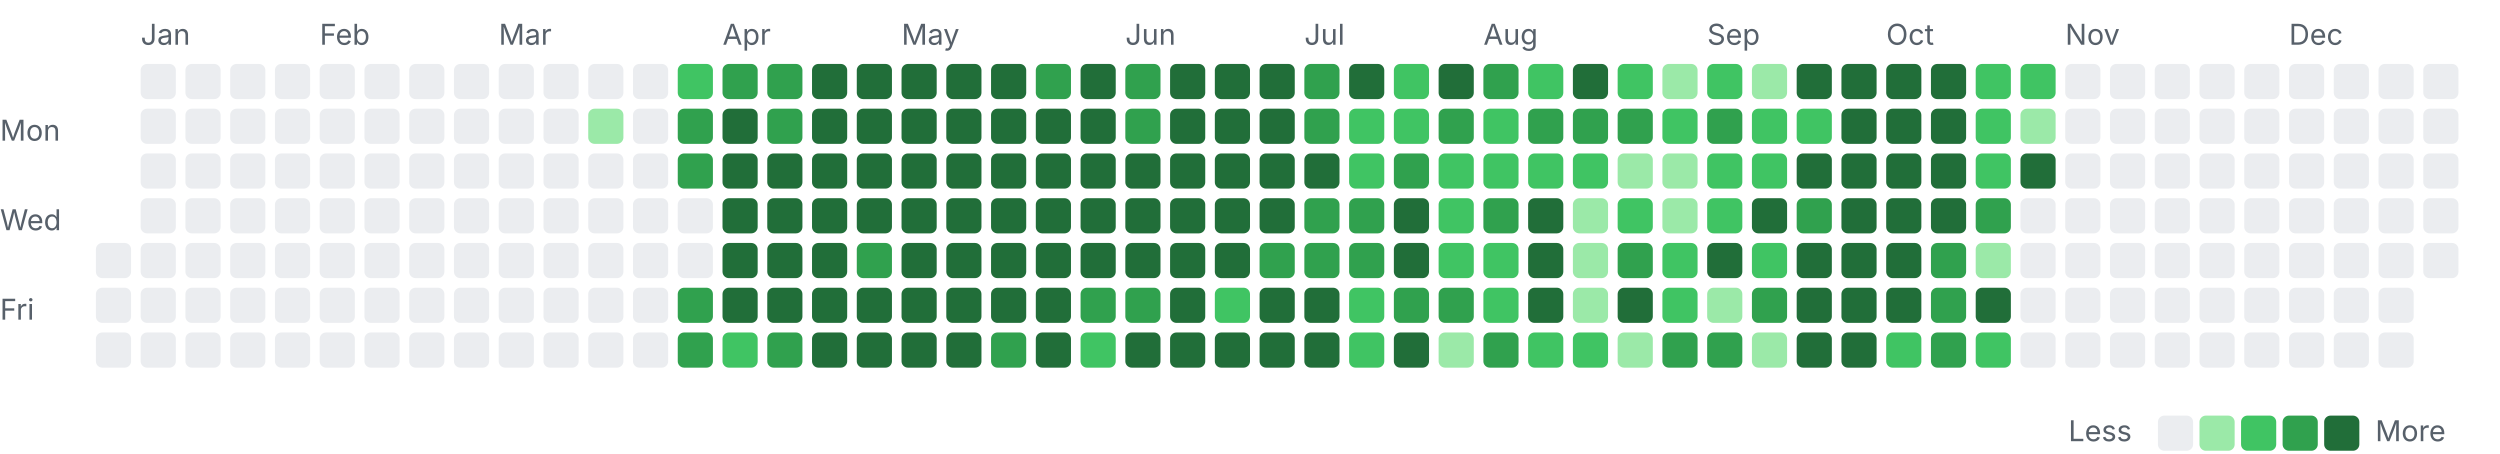
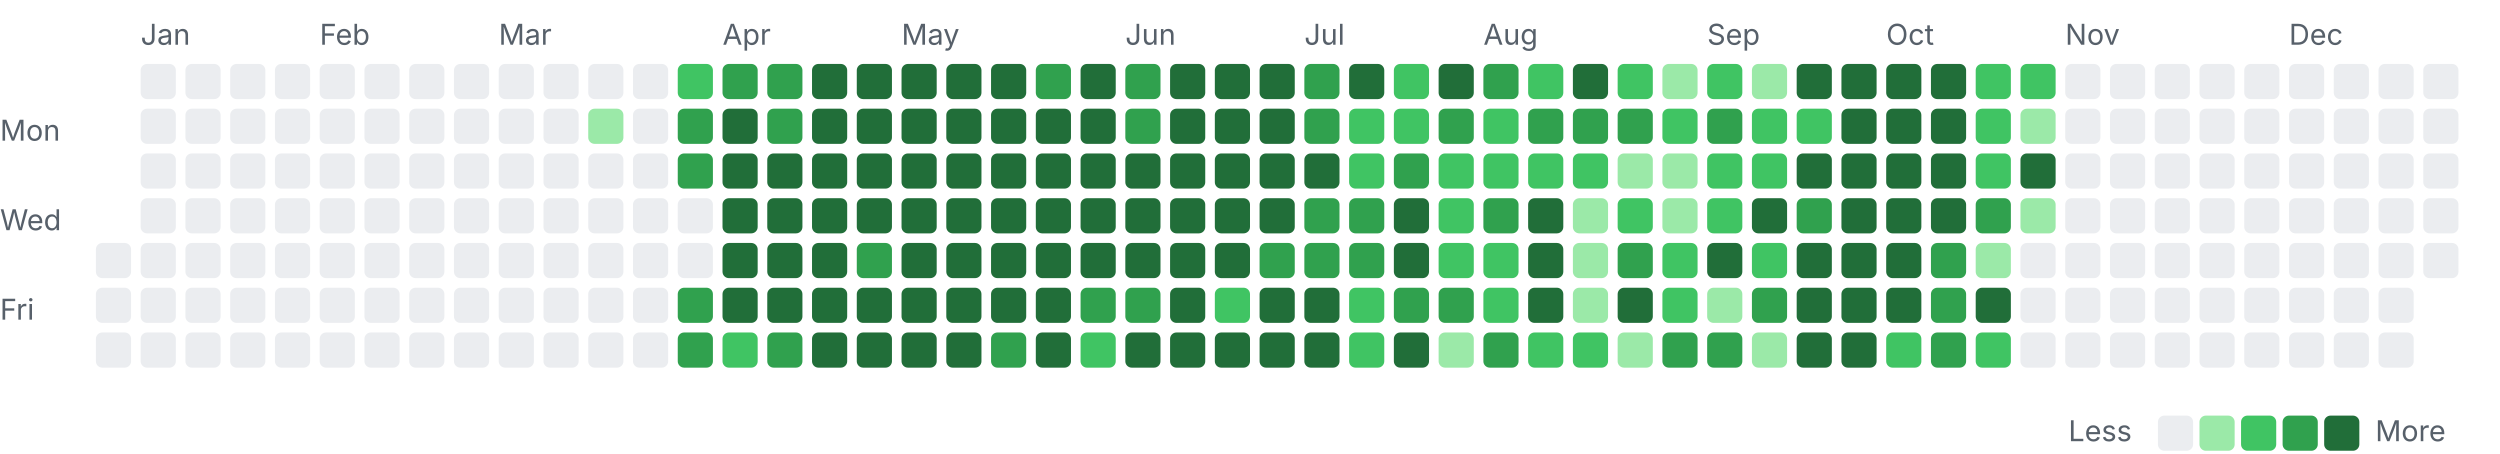
<svg xmlns="http://www.w3.org/2000/svg" width="782" height="142" viewBox="0 0 782 142">
  <style>.l0{fill:#ebedf0}.l1{fill:#9be9a8}.l2{fill:#40c463}.l3{fill:#30a14e}.l4{fill:#216e39} .lbl{fill:#57606a;font:9px -apple-system,Segoe UI,sans-serif}@media(prefers-color-scheme:dark){.l0{fill:#161b22}.l1{fill:#0e4429}.l2{fill:#006d32}.l3{fill:#26a641}.l4{fill:#39d353} .lbl{fill:#8b949e}}</style>
  <text class="lbl" x="44" y="14">Jan</text>
  <text class="lbl" x="100" y="14">Feb</text>
  <text class="lbl" x="156" y="14">Mar</text>
  <text class="lbl" x="226" y="14">Apr</text>
  <text class="lbl" x="282" y="14">May</text>
  <text class="lbl" x="352" y="14">Jun</text>
  <text class="lbl" x="408" y="14">Jul</text>
  <text class="lbl" x="464" y="14">Aug</text>
  <text class="lbl" x="534" y="14">Sep</text>
  <text class="lbl" x="590" y="14">Oct</text>
  <text class="lbl" x="646" y="14">Nov</text>
  <text class="lbl" x="716" y="14">Dec</text>
  <text class="lbl" x="0" y="44">Mon</text>
  <text class="lbl" x="0" y="72">Wed</text>
  <text class="lbl" x="0" y="100">Fri</text>
  <rect class="l0" x="30" y="76" width="11" height="11" rx="2" />
  <rect class="l0" x="30" y="90" width="11" height="11" rx="2" />
  <rect class="l0" x="30" y="104" width="11" height="11" rx="2" />
  <rect class="l0" x="44" y="20" width="11" height="11" rx="2" />
  <rect class="l0" x="44" y="34" width="11" height="11" rx="2" />
  <rect class="l0" x="44" y="48" width="11" height="11" rx="2" />
  <rect class="l0" x="44" y="62" width="11" height="11" rx="2" />
  <rect class="l0" x="44" y="76" width="11" height="11" rx="2" />
  <rect class="l0" x="44" y="90" width="11" height="11" rx="2" />
  <rect class="l0" x="44" y="104" width="11" height="11" rx="2" />
  <rect class="l0" x="58" y="20" width="11" height="11" rx="2" />
  <rect class="l0" x="58" y="34" width="11" height="11" rx="2" />
  <rect class="l0" x="58" y="48" width="11" height="11" rx="2" />
  <rect class="l0" x="58" y="62" width="11" height="11" rx="2" />
  <rect class="l0" x="58" y="76" width="11" height="11" rx="2" />
  <rect class="l0" x="58" y="90" width="11" height="11" rx="2" />
  <rect class="l0" x="58" y="104" width="11" height="11" rx="2" />
  <rect class="l0" x="72" y="20" width="11" height="11" rx="2" />
  <rect class="l0" x="72" y="34" width="11" height="11" rx="2" />
  <rect class="l0" x="72" y="48" width="11" height="11" rx="2" />
  <rect class="l0" x="72" y="62" width="11" height="11" rx="2" />
  <rect class="l0" x="72" y="76" width="11" height="11" rx="2" />
  <rect class="l0" x="72" y="90" width="11" height="11" rx="2" />
  <rect class="l0" x="72" y="104" width="11" height="11" rx="2" />
  <rect class="l0" x="86" y="20" width="11" height="11" rx="2" />
  <rect class="l0" x="86" y="34" width="11" height="11" rx="2" />
  <rect class="l0" x="86" y="48" width="11" height="11" rx="2" />
  <rect class="l0" x="86" y="62" width="11" height="11" rx="2" />
  <rect class="l0" x="86" y="76" width="11" height="11" rx="2" />
  <rect class="l0" x="86" y="90" width="11" height="11" rx="2" />
  <rect class="l0" x="86" y="104" width="11" height="11" rx="2" />
  <rect class="l0" x="100" y="20" width="11" height="11" rx="2" />
  <rect class="l0" x="100" y="34" width="11" height="11" rx="2" />
  <rect class="l0" x="100" y="48" width="11" height="11" rx="2" />
  <rect class="l0" x="100" y="62" width="11" height="11" rx="2" />
  <rect class="l0" x="100" y="76" width="11" height="11" rx="2" />
  <rect class="l0" x="100" y="90" width="11" height="11" rx="2" />
  <rect class="l0" x="100" y="104" width="11" height="11" rx="2" />
  <rect class="l0" x="114" y="20" width="11" height="11" rx="2" />
  <rect class="l0" x="114" y="34" width="11" height="11" rx="2" />
  <rect class="l0" x="114" y="48" width="11" height="11" rx="2" />
  <rect class="l0" x="114" y="62" width="11" height="11" rx="2" />
  <rect class="l0" x="114" y="76" width="11" height="11" rx="2" />
  <rect class="l0" x="114" y="90" width="11" height="11" rx="2" />
  <rect class="l0" x="114" y="104" width="11" height="11" rx="2" />
  <rect class="l0" x="128" y="20" width="11" height="11" rx="2" />
  <rect class="l0" x="128" y="34" width="11" height="11" rx="2" />
  <rect class="l0" x="128" y="48" width="11" height="11" rx="2" />
  <rect class="l0" x="128" y="62" width="11" height="11" rx="2" />
  <rect class="l0" x="128" y="76" width="11" height="11" rx="2" />
  <rect class="l0" x="128" y="90" width="11" height="11" rx="2" />
  <rect class="l0" x="128" y="104" width="11" height="11" rx="2" />
  <rect class="l0" x="142" y="20" width="11" height="11" rx="2" />
  <rect class="l0" x="142" y="34" width="11" height="11" rx="2" />
  <rect class="l0" x="142" y="48" width="11" height="11" rx="2" />
  <rect class="l0" x="142" y="62" width="11" height="11" rx="2" />
  <rect class="l0" x="142" y="76" width="11" height="11" rx="2" />
  <rect class="l0" x="142" y="90" width="11" height="11" rx="2" />
  <rect class="l0" x="142" y="104" width="11" height="11" rx="2" />
  <rect class="l0" x="156" y="20" width="11" height="11" rx="2" />
  <rect class="l0" x="156" y="34" width="11" height="11" rx="2" />
  <rect class="l0" x="156" y="48" width="11" height="11" rx="2" />
  <rect class="l0" x="156" y="62" width="11" height="11" rx="2" />
  <rect class="l0" x="156" y="76" width="11" height="11" rx="2" />
  <rect class="l0" x="156" y="90" width="11" height="11" rx="2" />
  <rect class="l0" x="156" y="104" width="11" height="11" rx="2" />
  <rect class="l0" x="170" y="20" width="11" height="11" rx="2" />
  <rect class="l0" x="170" y="34" width="11" height="11" rx="2" />
  <rect class="l0" x="170" y="48" width="11" height="11" rx="2" />
  <rect class="l0" x="170" y="62" width="11" height="11" rx="2" />
  <rect class="l0" x="170" y="76" width="11" height="11" rx="2" />
  <rect class="l0" x="170" y="90" width="11" height="11" rx="2" />
  <rect class="l0" x="170" y="104" width="11" height="11" rx="2" />
  <rect class="l0" x="184" y="20" width="11" height="11" rx="2" />
  <rect class="l1" x="184" y="34" width="11" height="11" rx="2" />
  <rect class="l0" x="184" y="48" width="11" height="11" rx="2" />
  <rect class="l0" x="184" y="62" width="11" height="11" rx="2" />
  <rect class="l0" x="184" y="76" width="11" height="11" rx="2" />
  <rect class="l0" x="184" y="90" width="11" height="11" rx="2" />
  <rect class="l0" x="184" y="104" width="11" height="11" rx="2" />
  <rect class="l0" x="198" y="20" width="11" height="11" rx="2" />
  <rect class="l0" x="198" y="34" width="11" height="11" rx="2" />
  <rect class="l0" x="198" y="48" width="11" height="11" rx="2" />
  <rect class="l0" x="198" y="62" width="11" height="11" rx="2" />
  <rect class="l0" x="198" y="76" width="11" height="11" rx="2" />
  <rect class="l0" x="198" y="90" width="11" height="11" rx="2" />
  <rect class="l0" x="198" y="104" width="11" height="11" rx="2" />
  <rect class="l2" x="212" y="20" width="11" height="11" rx="2" />
  <rect class="l3" x="212" y="34" width="11" height="11" rx="2" />
  <rect class="l3" x="212" y="48" width="11" height="11" rx="2" />
  <rect class="l0" x="212" y="62" width="11" height="11" rx="2" />
  <rect class="l0" x="212" y="76" width="11" height="11" rx="2" />
  <rect class="l3" x="212" y="90" width="11" height="11" rx="2" />
  <rect class="l3" x="212" y="104" width="11" height="11" rx="2" />
  <rect class="l3" x="226" y="20" width="11" height="11" rx="2" />
  <rect class="l4" x="226" y="34" width="11" height="11" rx="2" />
  <rect class="l4" x="226" y="48" width="11" height="11" rx="2" />
  <rect class="l4" x="226" y="62" width="11" height="11" rx="2" />
  <rect class="l4" x="226" y="76" width="11" height="11" rx="2" />
  <rect class="l4" x="226" y="90" width="11" height="11" rx="2" />
  <rect class="l2" x="226" y="104" width="11" height="11" rx="2" />
  <rect class="l3" x="240" y="20" width="11" height="11" rx="2" />
  <rect class="l3" x="240" y="34" width="11" height="11" rx="2" />
  <rect class="l4" x="240" y="48" width="11" height="11" rx="2" />
  <rect class="l4" x="240" y="62" width="11" height="11" rx="2" />
  <rect class="l4" x="240" y="76" width="11" height="11" rx="2" />
  <rect class="l4" x="240" y="90" width="11" height="11" rx="2" />
  <rect class="l3" x="240" y="104" width="11" height="11" rx="2" />
  <rect class="l4" x="254" y="20" width="11" height="11" rx="2" />
  <rect class="l4" x="254" y="34" width="11" height="11" rx="2" />
  <rect class="l4" x="254" y="48" width="11" height="11" rx="2" />
  <rect class="l4" x="254" y="62" width="11" height="11" rx="2" />
  <rect class="l4" x="254" y="76" width="11" height="11" rx="2" />
  <rect class="l4" x="254" y="90" width="11" height="11" rx="2" />
  <rect class="l4" x="254" y="104" width="11" height="11" rx="2" />
  <rect class="l4" x="268" y="20" width="11" height="11" rx="2" />
  <rect class="l4" x="268" y="34" width="11" height="11" rx="2" />
  <rect class="l4" x="268" y="48" width="11" height="11" rx="2" />
  <rect class="l4" x="268" y="62" width="11" height="11" rx="2" />
  <rect class="l3" x="268" y="76" width="11" height="11" rx="2" />
  <rect class="l4" x="268" y="90" width="11" height="11" rx="2" />
  <rect class="l4" x="268" y="104" width="11" height="11" rx="2" />
  <rect class="l4" x="282" y="20" width="11" height="11" rx="2" />
  <rect class="l4" x="282" y="34" width="11" height="11" rx="2" />
  <rect class="l4" x="282" y="48" width="11" height="11" rx="2" />
  <rect class="l4" x="282" y="62" width="11" height="11" rx="2" />
  <rect class="l4" x="282" y="76" width="11" height="11" rx="2" />
  <rect class="l4" x="282" y="90" width="11" height="11" rx="2" />
  <rect class="l4" x="282" y="104" width="11" height="11" rx="2" />
  <rect class="l4" x="296" y="20" width="11" height="11" rx="2" />
  <rect class="l4" x="296" y="34" width="11" height="11" rx="2" />
  <rect class="l4" x="296" y="48" width="11" height="11" rx="2" />
  <rect class="l4" x="296" y="62" width="11" height="11" rx="2" />
  <rect class="l4" x="296" y="76" width="11" height="11" rx="2" />
  <rect class="l4" x="296" y="90" width="11" height="11" rx="2" />
  <rect class="l4" x="296" y="104" width="11" height="11" rx="2" />
  <rect class="l4" x="310" y="20" width="11" height="11" rx="2" />
  <rect class="l4" x="310" y="34" width="11" height="11" rx="2" />
  <rect class="l4" x="310" y="48" width="11" height="11" rx="2" />
  <rect class="l4" x="310" y="62" width="11" height="11" rx="2" />
  <rect class="l4" x="310" y="76" width="11" height="11" rx="2" />
  <rect class="l4" x="310" y="90" width="11" height="11" rx="2" />
  <rect class="l3" x="310" y="104" width="11" height="11" rx="2" />
  <rect class="l3" x="324" y="20" width="11" height="11" rx="2" />
  <rect class="l4" x="324" y="34" width="11" height="11" rx="2" />
  <rect class="l4" x="324" y="48" width="11" height="11" rx="2" />
  <rect class="l4" x="324" y="62" width="11" height="11" rx="2" />
  <rect class="l4" x="324" y="76" width="11" height="11" rx="2" />
  <rect class="l4" x="324" y="90" width="11" height="11" rx="2" />
  <rect class="l4" x="324" y="104" width="11" height="11" rx="2" />
  <rect class="l4" x="338" y="20" width="11" height="11" rx="2" />
  <rect class="l4" x="338" y="34" width="11" height="11" rx="2" />
  <rect class="l4" x="338" y="48" width="11" height="11" rx="2" />
  <rect class="l4" x="338" y="62" width="11" height="11" rx="2" />
  <rect class="l4" x="338" y="76" width="11" height="11" rx="2" />
  <rect class="l3" x="338" y="90" width="11" height="11" rx="2" />
  <rect class="l2" x="338" y="104" width="11" height="11" rx="2" />
  <rect class="l3" x="352" y="20" width="11" height="11" rx="2" />
  <rect class="l3" x="352" y="34" width="11" height="11" rx="2" />
  <rect class="l4" x="352" y="48" width="11" height="11" rx="2" />
  <rect class="l4" x="352" y="62" width="11" height="11" rx="2" />
  <rect class="l4" x="352" y="76" width="11" height="11" rx="2" />
  <rect class="l3" x="352" y="90" width="11" height="11" rx="2" />
  <rect class="l4" x="352" y="104" width="11" height="11" rx="2" />
  <rect class="l4" x="366" y="20" width="11" height="11" rx="2" />
  <rect class="l4" x="366" y="34" width="11" height="11" rx="2" />
  <rect class="l4" x="366" y="48" width="11" height="11" rx="2" />
  <rect class="l4" x="366" y="62" width="11" height="11" rx="2" />
  <rect class="l4" x="366" y="76" width="11" height="11" rx="2" />
  <rect class="l4" x="366" y="90" width="11" height="11" rx="2" />
  <rect class="l4" x="366" y="104" width="11" height="11" rx="2" />
  <rect class="l4" x="380" y="20" width="11" height="11" rx="2" />
  <rect class="l4" x="380" y="34" width="11" height="11" rx="2" />
  <rect class="l4" x="380" y="48" width="11" height="11" rx="2" />
  <rect class="l4" x="380" y="62" width="11" height="11" rx="2" />
  <rect class="l4" x="380" y="76" width="11" height="11" rx="2" />
  <rect class="l2" x="380" y="90" width="11" height="11" rx="2" />
  <rect class="l4" x="380" y="104" width="11" height="11" rx="2" />
  <rect class="l4" x="394" y="20" width="11" height="11" rx="2" />
  <rect class="l4" x="394" y="34" width="11" height="11" rx="2" />
  <rect class="l4" x="394" y="48" width="11" height="11" rx="2" />
  <rect class="l4" x="394" y="62" width="11" height="11" rx="2" />
  <rect class="l3" x="394" y="76" width="11" height="11" rx="2" />
  <rect class="l4" x="394" y="90" width="11" height="11" rx="2" />
  <rect class="l4" x="394" y="104" width="11" height="11" rx="2" />
  <rect class="l3" x="408" y="20" width="11" height="11" rx="2" />
  <rect class="l3" x="408" y="34" width="11" height="11" rx="2" />
  <rect class="l4" x="408" y="48" width="11" height="11" rx="2" />
  <rect class="l3" x="408" y="62" width="11" height="11" rx="2" />
  <rect class="l3" x="408" y="76" width="11" height="11" rx="2" />
  <rect class="l4" x="408" y="90" width="11" height="11" rx="2" />
  <rect class="l4" x="408" y="104" width="11" height="11" rx="2" />
  <rect class="l4" x="422" y="20" width="11" height="11" rx="2" />
  <rect class="l2" x="422" y="34" width="11" height="11" rx="2" />
  <rect class="l2" x="422" y="48" width="11" height="11" rx="2" />
  <rect class="l3" x="422" y="62" width="11" height="11" rx="2" />
  <rect class="l3" x="422" y="76" width="11" height="11" rx="2" />
  <rect class="l2" x="422" y="90" width="11" height="11" rx="2" />
  <rect class="l2" x="422" y="104" width="11" height="11" rx="2" />
  <rect class="l2" x="436" y="20" width="11" height="11" rx="2" />
  <rect class="l2" x="436" y="34" width="11" height="11" rx="2" />
  <rect class="l3" x="436" y="48" width="11" height="11" rx="2" />
  <rect class="l4" x="436" y="62" width="11" height="11" rx="2" />
  <rect class="l4" x="436" y="76" width="11" height="11" rx="2" />
  <rect class="l3" x="436" y="90" width="11" height="11" rx="2" />
  <rect class="l4" x="436" y="104" width="11" height="11" rx="2" />
  <rect class="l4" x="450" y="20" width="11" height="11" rx="2" />
  <rect class="l3" x="450" y="34" width="11" height="11" rx="2" />
  <rect class="l2" x="450" y="48" width="11" height="11" rx="2" />
  <rect class="l2" x="450" y="62" width="11" height="11" rx="2" />
  <rect class="l2" x="450" y="76" width="11" height="11" rx="2" />
  <rect class="l3" x="450" y="90" width="11" height="11" rx="2" />
  <rect class="l1" x="450" y="104" width="11" height="11" rx="2" />
  <rect class="l3" x="464" y="20" width="11" height="11" rx="2" />
  <rect class="l2" x="464" y="34" width="11" height="11" rx="2" />
  <rect class="l2" x="464" y="48" width="11" height="11" rx="2" />
  <rect class="l3" x="464" y="62" width="11" height="11" rx="2" />
  <rect class="l2" x="464" y="76" width="11" height="11" rx="2" />
  <rect class="l2" x="464" y="90" width="11" height="11" rx="2" />
  <rect class="l3" x="464" y="104" width="11" height="11" rx="2" />
  <rect class="l2" x="478" y="20" width="11" height="11" rx="2" />
  <rect class="l3" x="478" y="34" width="11" height="11" rx="2" />
  <rect class="l2" x="478" y="48" width="11" height="11" rx="2" />
  <rect class="l4" x="478" y="62" width="11" height="11" rx="2" />
  <rect class="l4" x="478" y="76" width="11" height="11" rx="2" />
  <rect class="l4" x="478" y="90" width="11" height="11" rx="2" />
  <rect class="l2" x="478" y="104" width="11" height="11" rx="2" />
  <rect class="l4" x="492" y="20" width="11" height="11" rx="2" />
  <rect class="l3" x="492" y="34" width="11" height="11" rx="2" />
  <rect class="l2" x="492" y="48" width="11" height="11" rx="2" />
  <rect class="l1" x="492" y="62" width="11" height="11" rx="2" />
  <rect class="l1" x="492" y="76" width="11" height="11" rx="2" />
  <rect class="l1" x="492" y="90" width="11" height="11" rx="2" />
  <rect class="l2" x="492" y="104" width="11" height="11" rx="2" />
  <rect class="l2" x="506" y="20" width="11" height="11" rx="2" />
  <rect class="l3" x="506" y="34" width="11" height="11" rx="2" />
  <rect class="l1" x="506" y="48" width="11" height="11" rx="2" />
  <rect class="l2" x="506" y="62" width="11" height="11" rx="2" />
  <rect class="l3" x="506" y="76" width="11" height="11" rx="2" />
  <rect class="l4" x="506" y="90" width="11" height="11" rx="2" />
  <rect class="l1" x="506" y="104" width="11" height="11" rx="2" />
  <rect class="l1" x="520" y="20" width="11" height="11" rx="2" />
  <rect class="l2" x="520" y="34" width="11" height="11" rx="2" />
  <rect class="l1" x="520" y="48" width="11" height="11" rx="2" />
  <rect class="l1" x="520" y="62" width="11" height="11" rx="2" />
  <rect class="l2" x="520" y="76" width="11" height="11" rx="2" />
  <rect class="l2" x="520" y="90" width="11" height="11" rx="2" />
  <rect class="l3" x="520" y="104" width="11" height="11" rx="2" />
  <rect class="l2" x="534" y="20" width="11" height="11" rx="2" />
  <rect class="l3" x="534" y="34" width="11" height="11" rx="2" />
  <rect class="l2" x="534" y="48" width="11" height="11" rx="2" />
  <rect class="l2" x="534" y="62" width="11" height="11" rx="2" />
  <rect class="l4" x="534" y="76" width="11" height="11" rx="2" />
  <rect class="l1" x="534" y="90" width="11" height="11" rx="2" />
  <rect class="l3" x="534" y="104" width="11" height="11" rx="2" />
  <rect class="l1" x="548" y="20" width="11" height="11" rx="2" />
  <rect class="l2" x="548" y="34" width="11" height="11" rx="2" />
  <rect class="l2" x="548" y="48" width="11" height="11" rx="2" />
  <rect class="l4" x="548" y="62" width="11" height="11" rx="2" />
  <rect class="l2" x="548" y="76" width="11" height="11" rx="2" />
  <rect class="l3" x="548" y="90" width="11" height="11" rx="2" />
  <rect class="l1" x="548" y="104" width="11" height="11" rx="2" />
  <rect class="l4" x="562" y="20" width="11" height="11" rx="2" />
  <rect class="l2" x="562" y="34" width="11" height="11" rx="2" />
  <rect class="l4" x="562" y="48" width="11" height="11" rx="2" />
  <rect class="l3" x="562" y="62" width="11" height="11" rx="2" />
  <rect class="l4" x="562" y="76" width="11" height="11" rx="2" />
  <rect class="l4" x="562" y="90" width="11" height="11" rx="2" />
  <rect class="l4" x="562" y="104" width="11" height="11" rx="2" />
  <rect class="l4" x="576" y="20" width="11" height="11" rx="2" />
  <rect class="l4" x="576" y="34" width="11" height="11" rx="2" />
  <rect class="l4" x="576" y="48" width="11" height="11" rx="2" />
  <rect class="l4" x="576" y="62" width="11" height="11" rx="2" />
  <rect class="l4" x="576" y="76" width="11" height="11" rx="2" />
  <rect class="l4" x="576" y="90" width="11" height="11" rx="2" />
  <rect class="l4" x="576" y="104" width="11" height="11" rx="2" />
  <rect class="l4" x="590" y="20" width="11" height="11" rx="2" />
  <rect class="l4" x="590" y="34" width="11" height="11" rx="2" />
  <rect class="l4" x="590" y="48" width="11" height="11" rx="2" />
  <rect class="l4" x="590" y="62" width="11" height="11" rx="2" />
  <rect class="l4" x="590" y="76" width="11" height="11" rx="2" />
  <rect class="l4" x="590" y="90" width="11" height="11" rx="2" />
  <rect class="l2" x="590" y="104" width="11" height="11" rx="2" />
  <rect class="l4" x="604" y="20" width="11" height="11" rx="2" />
  <rect class="l4" x="604" y="34" width="11" height="11" rx="2" />
  <rect class="l4" x="604" y="48" width="11" height="11" rx="2" />
  <rect class="l4" x="604" y="62" width="11" height="11" rx="2" />
  <rect class="l3" x="604" y="76" width="11" height="11" rx="2" />
  <rect class="l3" x="604" y="90" width="11" height="11" rx="2" />
  <rect class="l3" x="604" y="104" width="11" height="11" rx="2" />
  <rect class="l2" x="618" y="20" width="11" height="11" rx="2" />
  <rect class="l2" x="618" y="34" width="11" height="11" rx="2" />
  <rect class="l2" x="618" y="48" width="11" height="11" rx="2" />
  <rect class="l3" x="618" y="62" width="11" height="11" rx="2" />
  <rect class="l1" x="618" y="76" width="11" height="11" rx="2" />
  <rect class="l4" x="618" y="90" width="11" height="11" rx="2" />
  <rect class="l2" x="618" y="104" width="11" height="11" rx="2" />
  <rect class="l2" x="632" y="20" width="11" height="11" rx="2" />
  <rect class="l1" x="632" y="34" width="11" height="11" rx="2" />
  <rect class="l4" x="632" y="48" width="11" height="11" rx="2" />
-   <rect class="l0" x="632" y="62" width="11" height="11" rx="2" />
+   <rect class="l1" x="632" y="62" width="11" height="11" rx="2" />
  <rect class="l0" x="632" y="76" width="11" height="11" rx="2" />
  <rect class="l0" x="632" y="90" width="11" height="11" rx="2" />
  <rect class="l0" x="632" y="104" width="11" height="11" rx="2" />
  <rect class="l0" x="646" y="20" width="11" height="11" rx="2" />
  <rect class="l0" x="646" y="34" width="11" height="11" rx="2" />
  <rect class="l0" x="646" y="48" width="11" height="11" rx="2" />
  <rect class="l0" x="646" y="62" width="11" height="11" rx="2" />
  <rect class="l0" x="646" y="76" width="11" height="11" rx="2" />
  <rect class="l0" x="646" y="90" width="11" height="11" rx="2" />
  <rect class="l0" x="646" y="104" width="11" height="11" rx="2" />
  <rect class="l0" x="660" y="20" width="11" height="11" rx="2" />
  <rect class="l0" x="660" y="34" width="11" height="11" rx="2" />
  <rect class="l0" x="660" y="48" width="11" height="11" rx="2" />
  <rect class="l0" x="660" y="62" width="11" height="11" rx="2" />
  <rect class="l0" x="660" y="76" width="11" height="11" rx="2" />
  <rect class="l0" x="660" y="90" width="11" height="11" rx="2" />
  <rect class="l0" x="660" y="104" width="11" height="11" rx="2" />
  <rect class="l0" x="674" y="20" width="11" height="11" rx="2" />
  <rect class="l0" x="674" y="34" width="11" height="11" rx="2" />
  <rect class="l0" x="674" y="48" width="11" height="11" rx="2" />
  <rect class="l0" x="674" y="62" width="11" height="11" rx="2" />
  <rect class="l0" x="674" y="76" width="11" height="11" rx="2" />
  <rect class="l0" x="674" y="90" width="11" height="11" rx="2" />
  <rect class="l0" x="674" y="104" width="11" height="11" rx="2" />
  <rect class="l0" x="688" y="20" width="11" height="11" rx="2" />
  <rect class="l0" x="688" y="34" width="11" height="11" rx="2" />
  <rect class="l0" x="688" y="48" width="11" height="11" rx="2" />
  <rect class="l0" x="688" y="62" width="11" height="11" rx="2" />
  <rect class="l0" x="688" y="76" width="11" height="11" rx="2" />
  <rect class="l0" x="688" y="90" width="11" height="11" rx="2" />
  <rect class="l0" x="688" y="104" width="11" height="11" rx="2" />
  <rect class="l0" x="702" y="20" width="11" height="11" rx="2" />
  <rect class="l0" x="702" y="34" width="11" height="11" rx="2" />
  <rect class="l0" x="702" y="48" width="11" height="11" rx="2" />
  <rect class="l0" x="702" y="62" width="11" height="11" rx="2" />
  <rect class="l0" x="702" y="76" width="11" height="11" rx="2" />
  <rect class="l0" x="702" y="90" width="11" height="11" rx="2" />
  <rect class="l0" x="702" y="104" width="11" height="11" rx="2" />
  <rect class="l0" x="716" y="20" width="11" height="11" rx="2" />
  <rect class="l0" x="716" y="34" width="11" height="11" rx="2" />
  <rect class="l0" x="716" y="48" width="11" height="11" rx="2" />
  <rect class="l0" x="716" y="62" width="11" height="11" rx="2" />
  <rect class="l0" x="716" y="76" width="11" height="11" rx="2" />
  <rect class="l0" x="716" y="90" width="11" height="11" rx="2" />
  <rect class="l0" x="716" y="104" width="11" height="11" rx="2" />
  <rect class="l0" x="730" y="20" width="11" height="11" rx="2" />
  <rect class="l0" x="730" y="34" width="11" height="11" rx="2" />
  <rect class="l0" x="730" y="48" width="11" height="11" rx="2" />
  <rect class="l0" x="730" y="62" width="11" height="11" rx="2" />
  <rect class="l0" x="730" y="76" width="11" height="11" rx="2" />
  <rect class="l0" x="730" y="90" width="11" height="11" rx="2" />
  <rect class="l0" x="730" y="104" width="11" height="11" rx="2" />
  <rect class="l0" x="744" y="20" width="11" height="11" rx="2" />
  <rect class="l0" x="744" y="34" width="11" height="11" rx="2" />
  <rect class="l0" x="744" y="48" width="11" height="11" rx="2" />
  <rect class="l0" x="744" y="62" width="11" height="11" rx="2" />
  <rect class="l0" x="744" y="76" width="11" height="11" rx="2" />
  <rect class="l0" x="744" y="90" width="11" height="11" rx="2" />
  <rect class="l0" x="744" y="104" width="11" height="11" rx="2" />
  <rect class="l0" x="758" y="20" width="11" height="11" rx="2" />
  <rect class="l0" x="758" y="34" width="11" height="11" rx="2" />
  <rect class="l0" x="758" y="48" width="11" height="11" rx="2" />
  <rect class="l0" x="758" y="62" width="11" height="11" rx="2" />
  <rect class="l0" x="758" y="76" width="11" height="11" rx="2" />
  <text class="lbl" x="647" y="138">Less</text>
  <rect class="l0" x="675" y="130" width="11" height="11" rx="2" />
  <rect class="l1" x="688" y="130" width="11" height="11" rx="2" />
  <rect class="l2" x="701" y="130" width="11" height="11" rx="2" />
  <rect class="l3" x="714" y="130" width="11" height="11" rx="2" />
  <rect class="l4" x="727" y="130" width="11" height="11" rx="2" />
  <text class="lbl" x="743" y="138">More</text>
</svg>
